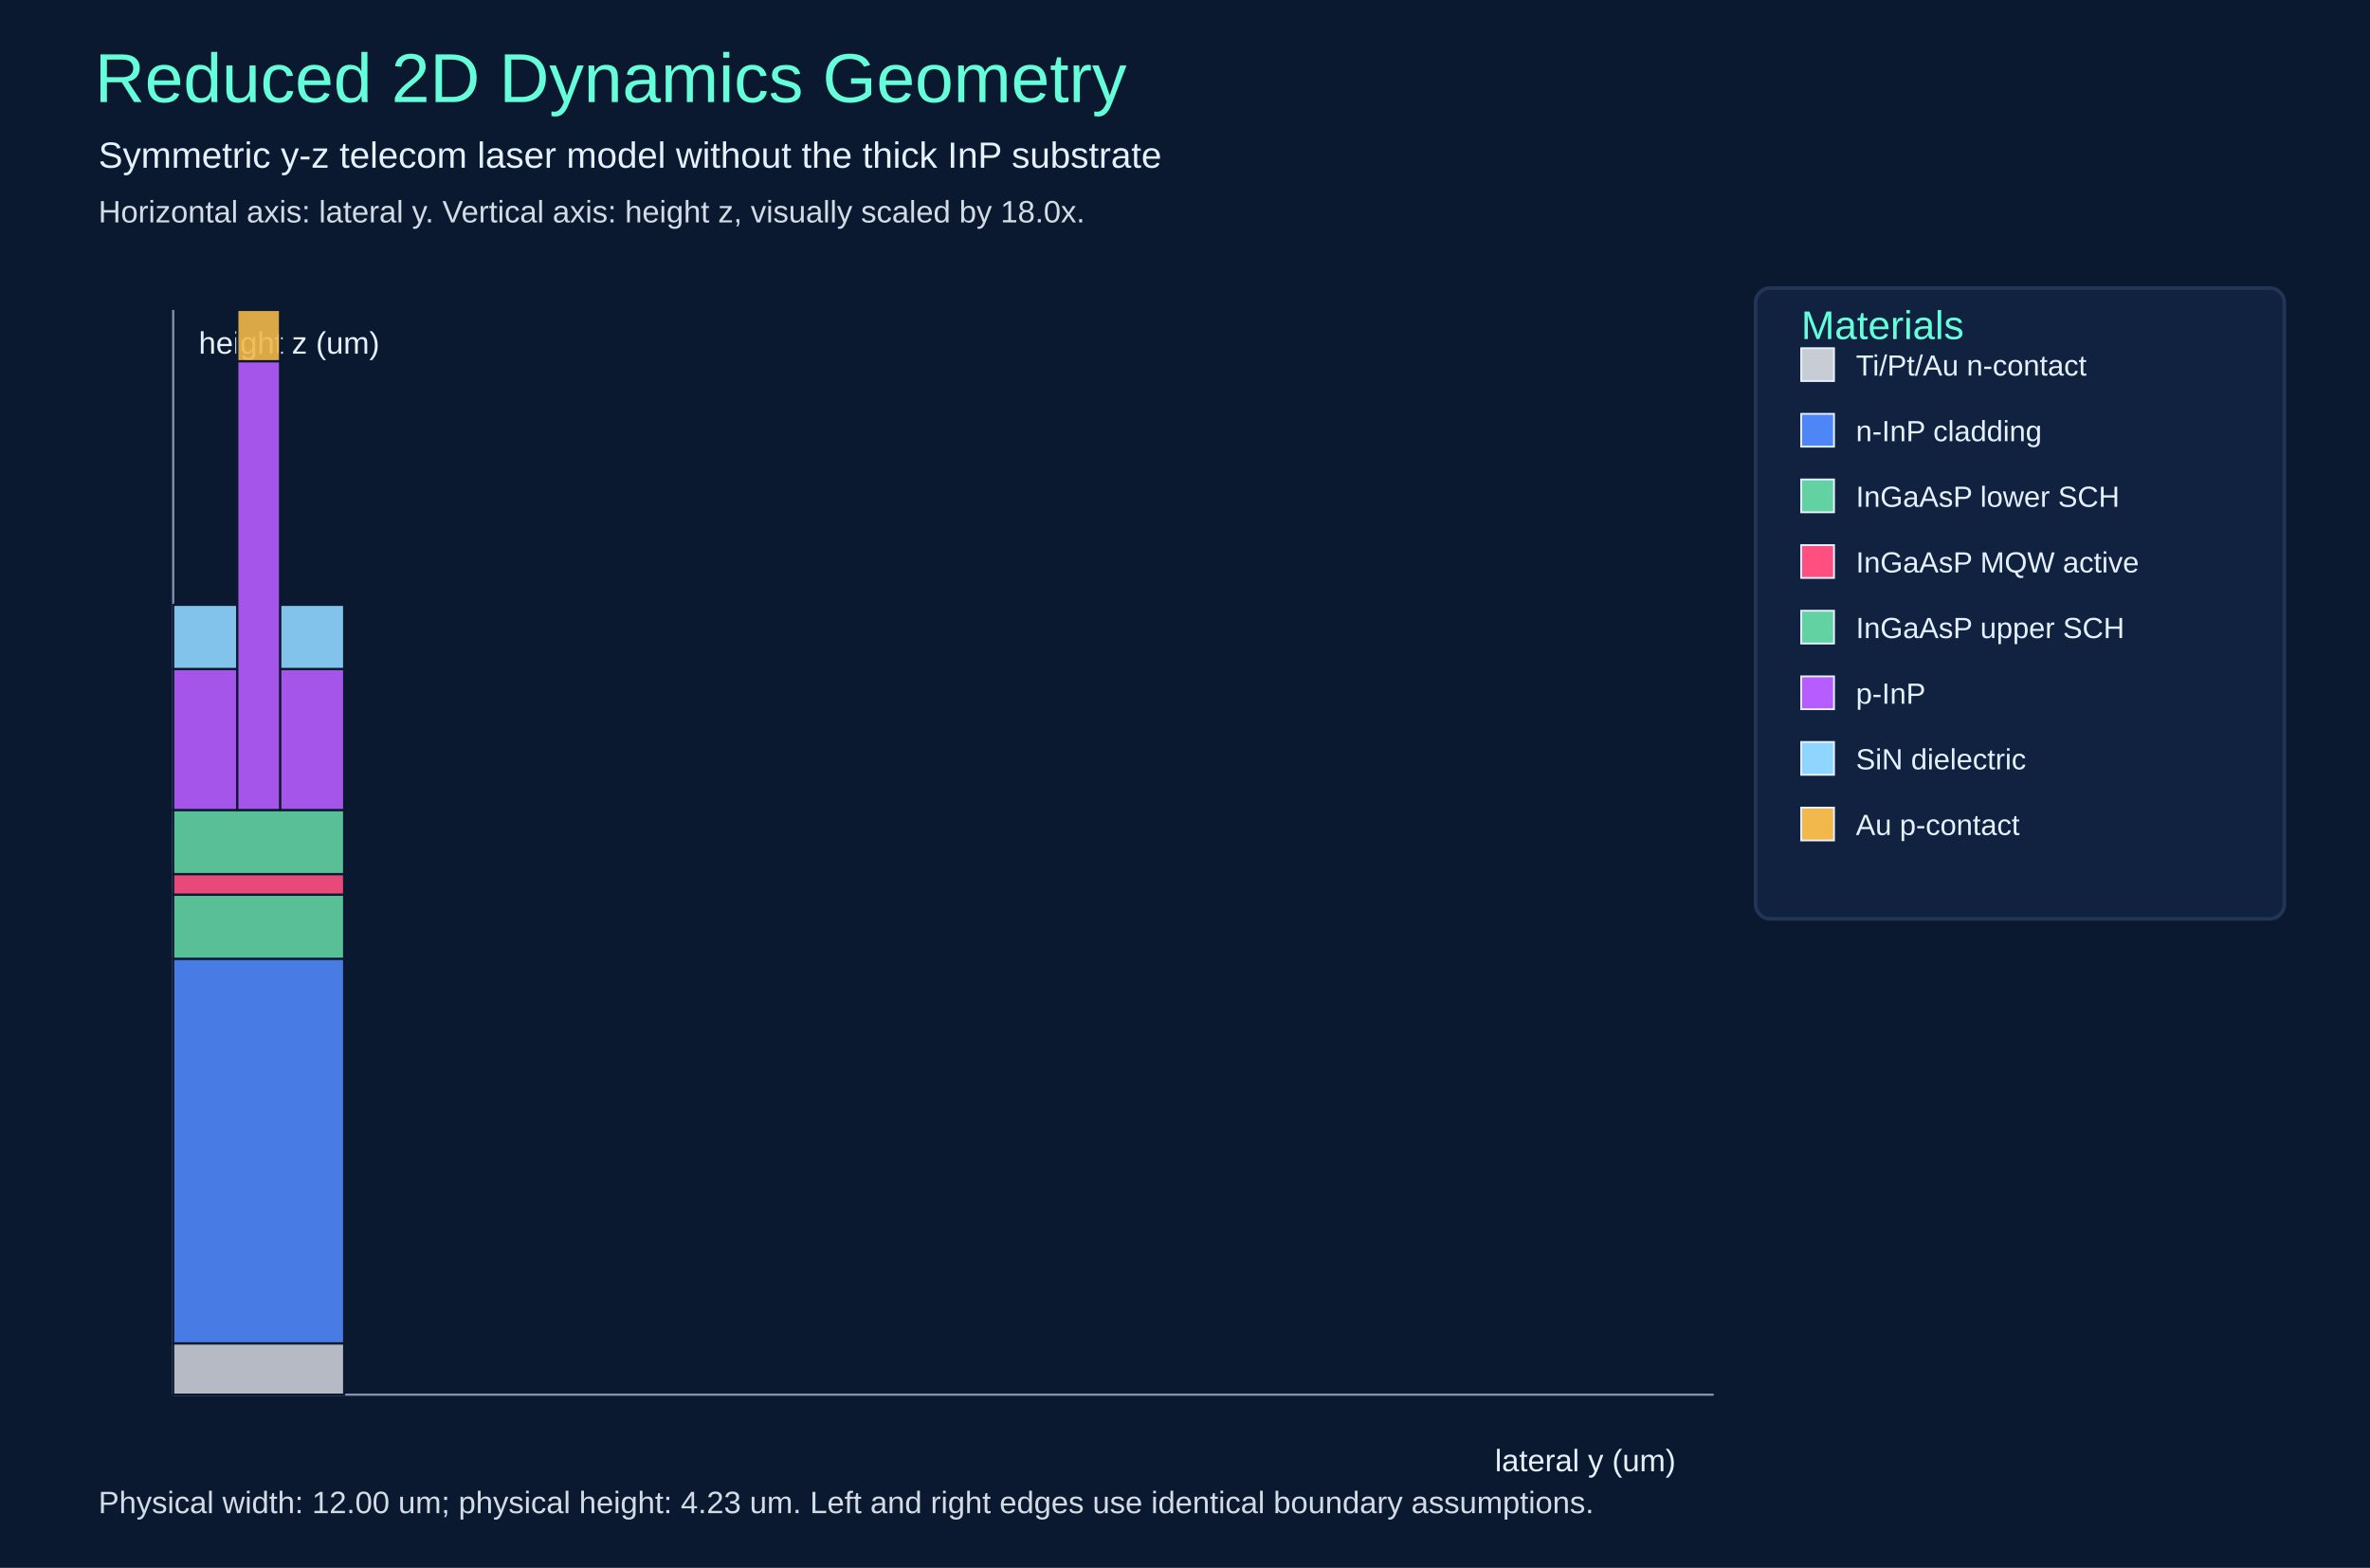
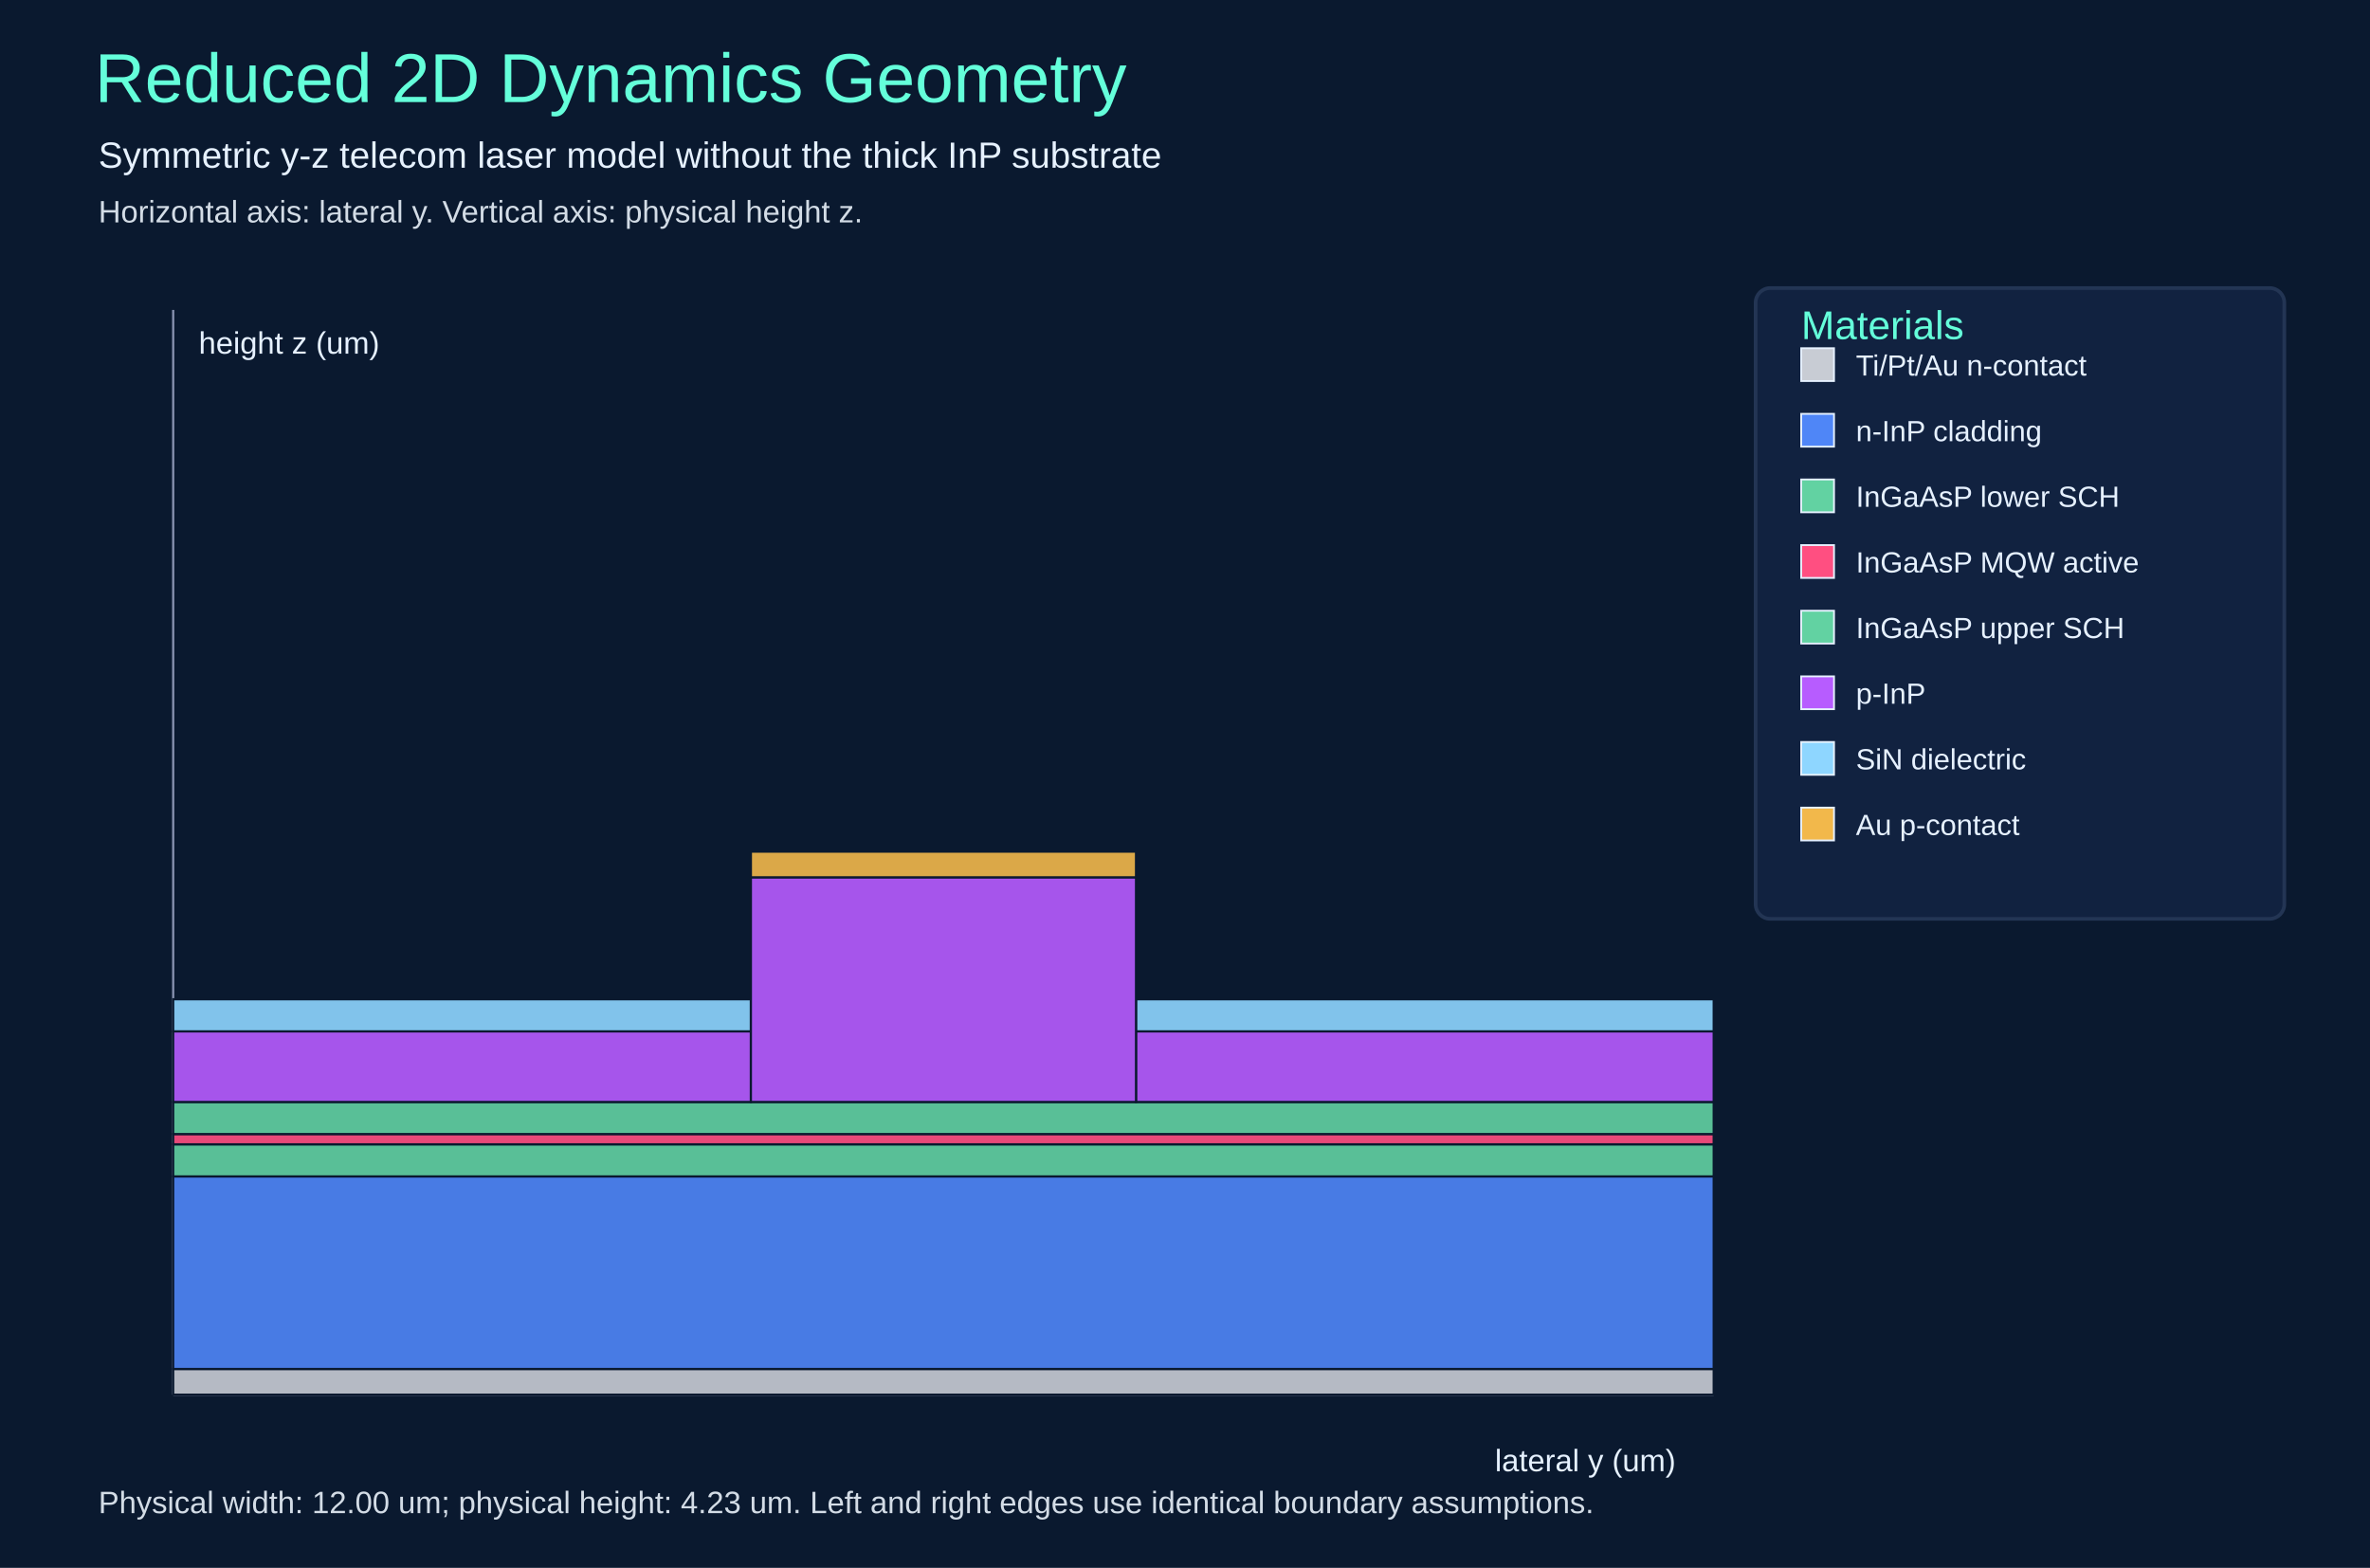
<svg xmlns="http://www.w3.org/2000/svg" width="1300" height="860" viewBox="0 0 1300 860" role="img" aria-label="Reduced 2D telecom laser dynamics model">
  <style>
    .title { fill: #64ffda; font: 38px Arial, sans-serif; }
    .subtitle { fill: #e6f1ff; font: 20px Arial, sans-serif; }
    .note { fill: #d3dce6; font: 17px Arial, sans-serif; }
    .axis { stroke: #8892b0; stroke-width: 1.2; }
    .axis-label { fill: #e6f1ff; font: 17px Arial, sans-serif; }
    .legend-title { fill: #64ffda; font: 22px Arial, sans-serif; }
    .legend-text { fill: #e6f1ff; font: 16px Arial, sans-serif; }
  </style>
  <rect width="100%" height="100%" fill="#0a192f" />
  <text x="52" y="56" class="title">Reduced 2D Dynamics Geometry</text>
  <text x="54" y="92" class="subtitle">Symmetric y-z telecom laser model without the thick InP substrate</text>
-   <text x="54" y="122" class="note">Horizontal axis: lateral y. Vertical axis: height z, visually scaled by 18.0x.</text>
+   <text x="54" y="122" class="note">Horizontal axis: lateral y. Vertical axis: physical height z.</text>
  <line x1="95" y1="765" x2="940" y2="765" class="axis" />
  <line x1="95" y1="170" x2="95" y2="765" class="axis" />
  <text x="820" y="807" class="axis-label">lateral y (um)</text>
  <text x="109" y="194" class="axis-label">height z (um)</text>
-   <rect x="95.00" y="736.87" width="93.77" height="28.13" fill="#c8ccd4" fill-opacity="0.90" stroke="#0a192f" stroke-width="1.2" />
-   <rect x="95.00" y="525.87" width="93.77" height="210.99" fill="#4f86f7" fill-opacity="0.90" stroke="#0a192f" stroke-width="1.2" />
-   <rect x="95.00" y="490.71" width="93.77" height="35.17" fill="#62d2a2" fill-opacity="0.90" stroke="#0a192f" stroke-width="1.2" />
-   <rect x="95.00" y="479.46" width="93.77" height="11.25" fill="#ff4f81" fill-opacity="0.90" stroke="#0a192f" stroke-width="1.2" />
-   <rect x="95.00" y="444.29" width="93.77" height="35.17" fill="#62d2a2" fill-opacity="0.90" stroke="#0a192f" stroke-width="1.2" />
-   <rect x="95.00" y="366.93" width="35.17" height="77.36" fill="#b75cff" fill-opacity="0.90" stroke="#0a192f" stroke-width="1.2" />
-   <rect x="95.00" y="331.76" width="35.17" height="35.17" fill="#8ed6ff" fill-opacity="0.90" stroke="#0a192f" stroke-width="1.2" />
-   <rect x="153.61" y="366.93" width="35.17" height="77.36" fill="#b75cff" fill-opacity="0.90" stroke="#0a192f" stroke-width="1.2" />
-   <rect x="153.61" y="331.76" width="35.17" height="35.17" fill="#8ed6ff" fill-opacity="0.90" stroke="#0a192f" stroke-width="1.2" />
-   <rect x="130.17" y="198.13" width="23.44" height="246.16" fill="#b75cff" fill-opacity="0.90" stroke="#0a192f" stroke-width="1.2" />
-   <rect x="130.17" y="170.00" width="23.44" height="28.13" fill="#f2b84b" fill-opacity="0.90" stroke="#0a192f" stroke-width="1.2" />
+   <rect x="95.00" y="750.92" width="845.00" height="14.08" fill="#c8ccd4" fill-opacity="0.90" stroke="#0a192f" stroke-width="1.2" />
+   <rect x="95.00" y="645.29" width="845.00" height="105.62" fill="#4f86f7" fill-opacity="0.90" stroke="#0a192f" stroke-width="1.2" />
+   <rect x="95.00" y="627.69" width="845.00" height="17.60" fill="#62d2a2" fill-opacity="0.90" stroke="#0a192f" stroke-width="1.2" />
+   <rect x="95.00" y="622.05" width="845.00" height="5.63" fill="#ff4f81" fill-opacity="0.90" stroke="#0a192f" stroke-width="1.2" />
+   <rect x="95.00" y="604.45" width="845.00" height="17.60" fill="#62d2a2" fill-opacity="0.90" stroke="#0a192f" stroke-width="1.2" />
+   <rect x="95.00" y="565.72" width="316.88" height="38.73" fill="#b75cff" fill-opacity="0.90" stroke="#0a192f" stroke-width="1.2" />
+   <rect x="95.00" y="548.12" width="316.88" height="17.60" fill="#8ed6ff" fill-opacity="0.90" stroke="#0a192f" stroke-width="1.2" />
+   <rect x="623.12" y="565.72" width="316.88" height="38.73" fill="#b75cff" fill-opacity="0.90" stroke="#0a192f" stroke-width="1.2" />
+   <rect x="623.12" y="548.12" width="316.88" height="17.60" fill="#8ed6ff" fill-opacity="0.90" stroke="#0a192f" stroke-width="1.2" />
+   <rect x="411.88" y="481.22" width="211.25" height="123.23" fill="#b75cff" fill-opacity="0.90" stroke="#0a192f" stroke-width="1.2" />
+   <rect x="411.88" y="467.14" width="211.25" height="14.08" fill="#f2b84b" fill-opacity="0.90" stroke="#0a192f" stroke-width="1.2" />
  <rect x="963" y="158" width="290" height="346" rx="8" fill="#112240" stroke="#233554" stroke-width="2" />
  <text x="988" y="186" class="legend-title">Materials</text>
  <rect x="988" y="191" width="18" height="18" fill="#c8ccd4" stroke="#e6f1ff" stroke-width="1" />
  <text x="1018" y="206" class="legend-text">Ti/Pt/Au n-contact</text>
  <rect x="988" y="227" width="18" height="18" fill="#4f86f7" stroke="#e6f1ff" stroke-width="1" />
  <text x="1018" y="242" class="legend-text">n-InP cladding</text>
  <rect x="988" y="263" width="18" height="18" fill="#62d2a2" stroke="#e6f1ff" stroke-width="1" />
  <text x="1018" y="278" class="legend-text">InGaAsP lower SCH</text>
  <rect x="988" y="299" width="18" height="18" fill="#ff4f81" stroke="#e6f1ff" stroke-width="1" />
  <text x="1018" y="314" class="legend-text">InGaAsP MQW active</text>
  <rect x="988" y="335" width="18" height="18" fill="#62d2a2" stroke="#e6f1ff" stroke-width="1" />
  <text x="1018" y="350" class="legend-text">InGaAsP upper SCH</text>
  <rect x="988" y="371" width="18" height="18" fill="#b75cff" stroke="#e6f1ff" stroke-width="1" />
  <text x="1018" y="386" class="legend-text">p-InP</text>
  <rect x="988" y="407" width="18" height="18" fill="#8ed6ff" stroke="#e6f1ff" stroke-width="1" />
  <text x="1018" y="422" class="legend-text">SiN dielectric</text>
  <rect x="988" y="443" width="18" height="18" fill="#f2b84b" stroke="#e6f1ff" stroke-width="1" />
  <text x="1018" y="458" class="legend-text">Au p-contact</text>
  <text x="54" y="830" class="note">Physical width: 12.00 um; physical height: 4.23 um. Left and right edges use identical boundary assumptions.</text>
</svg>
